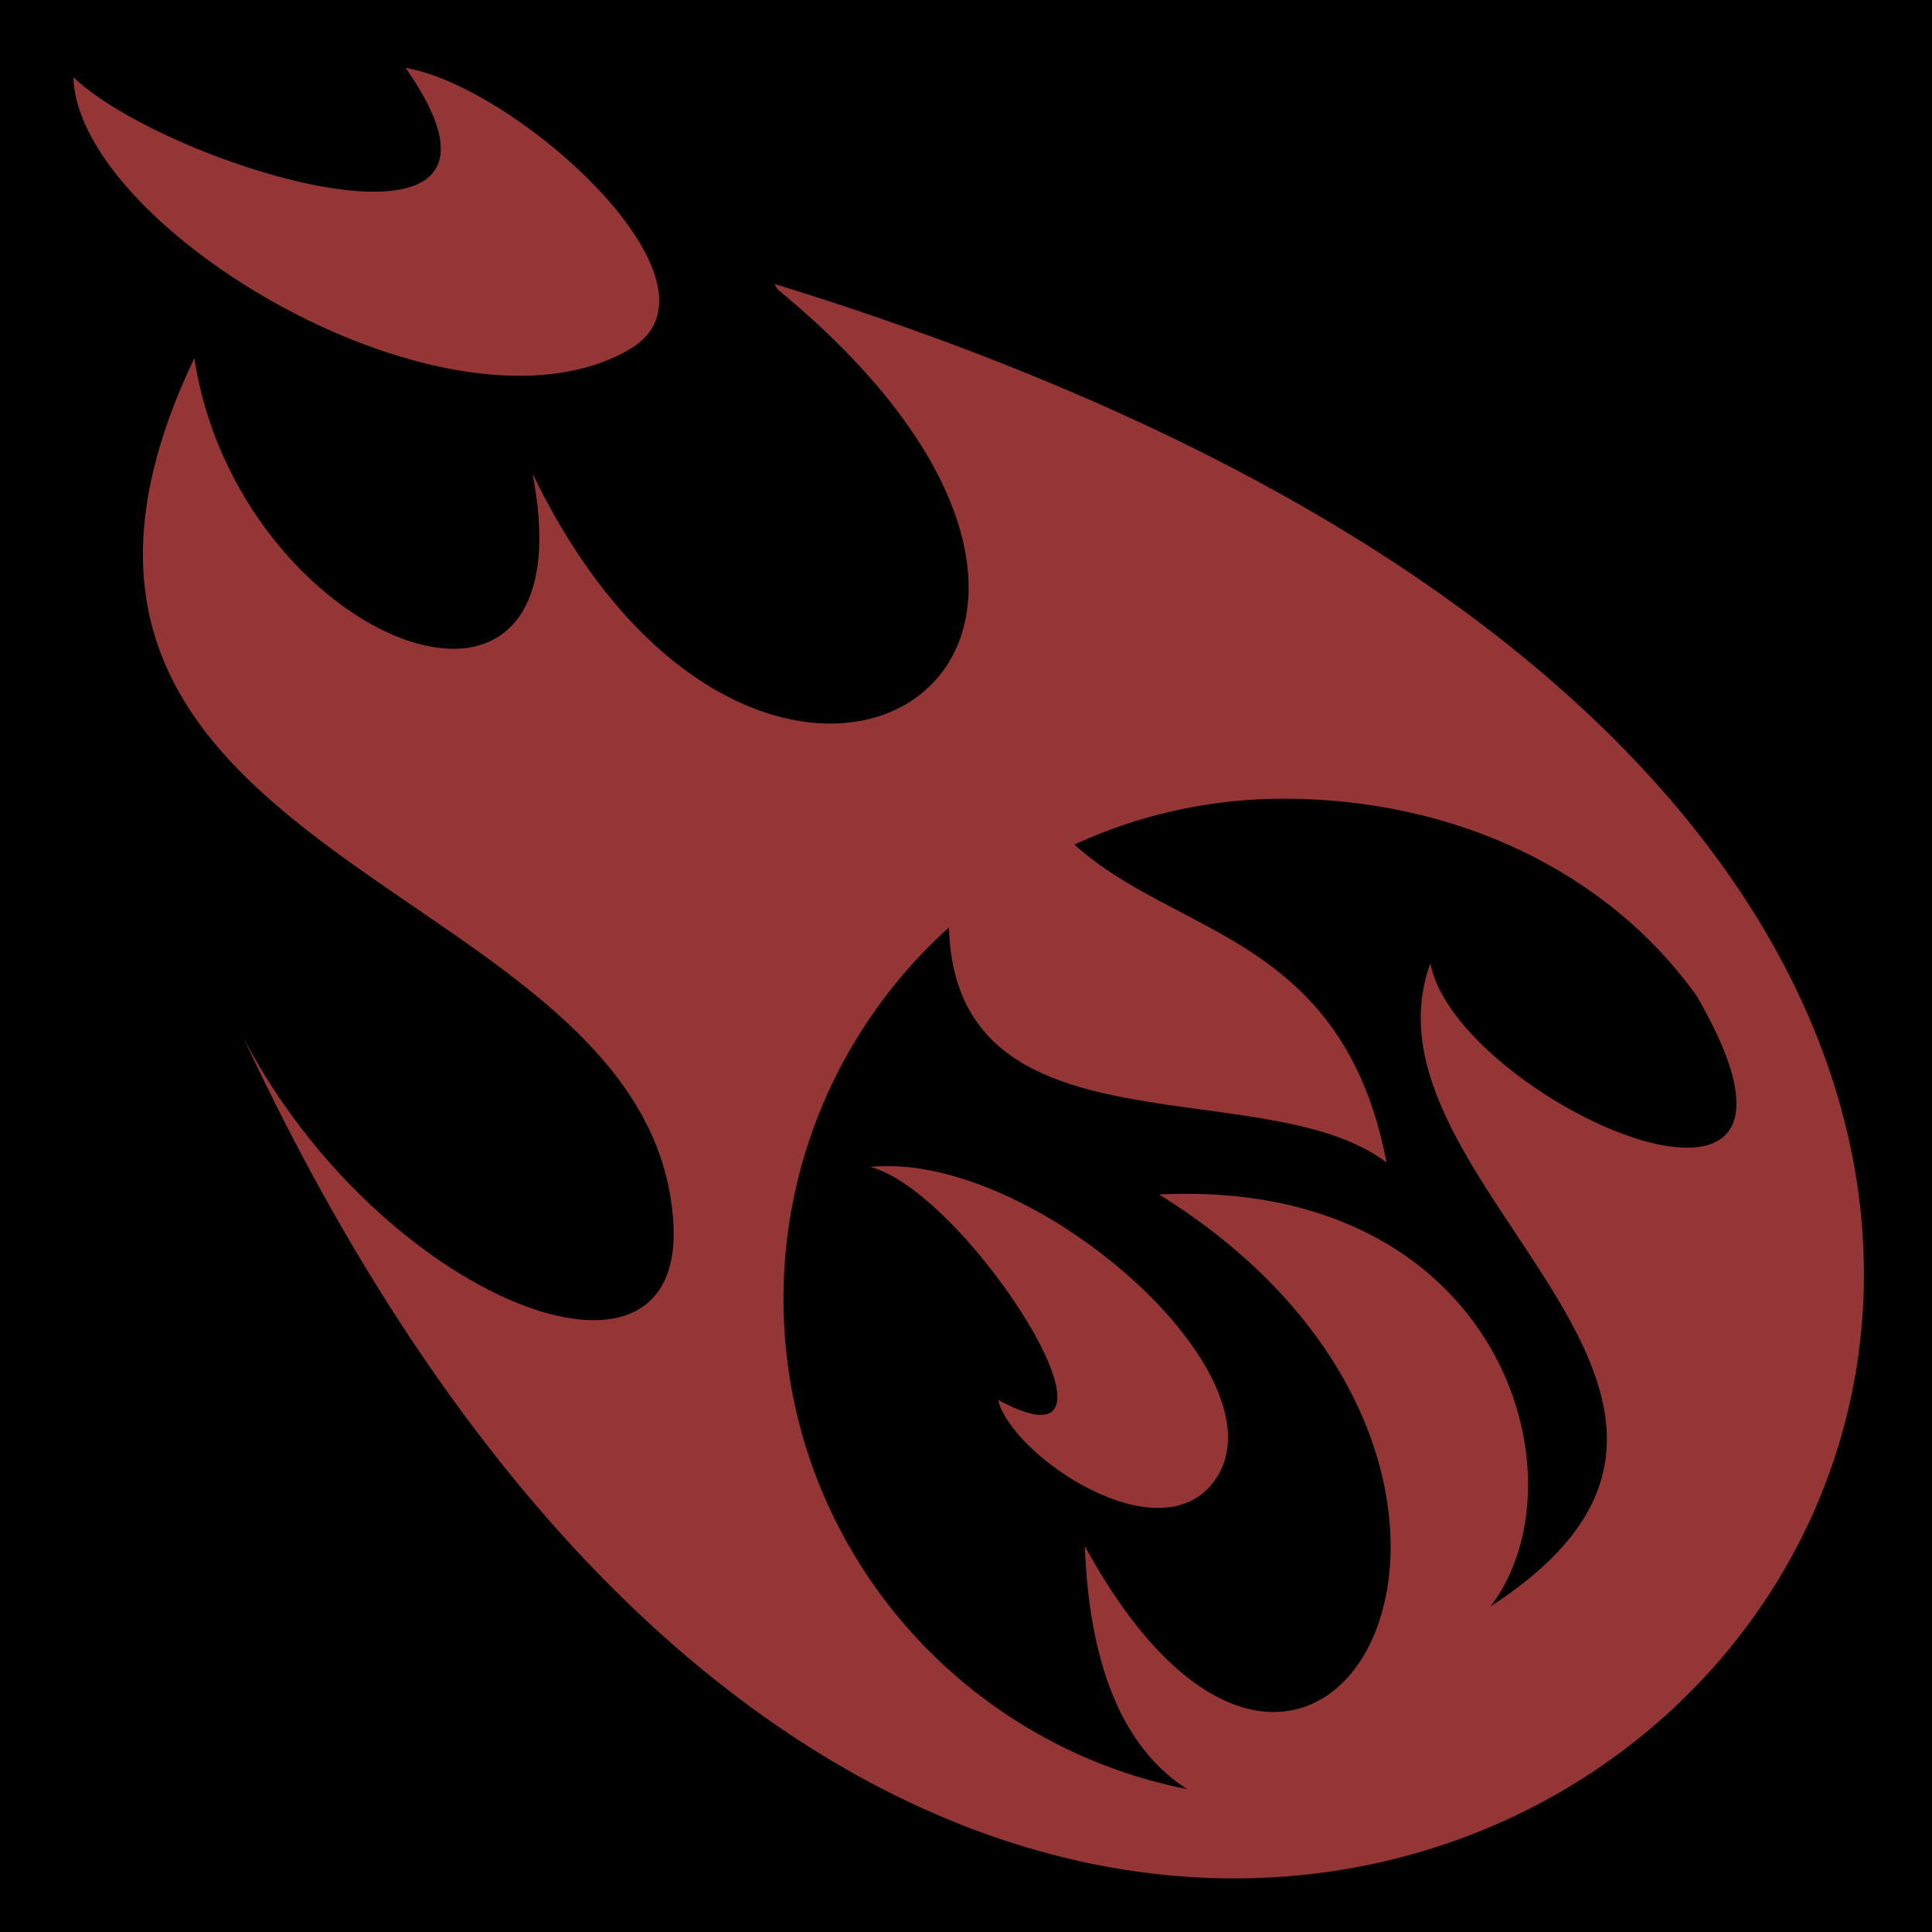
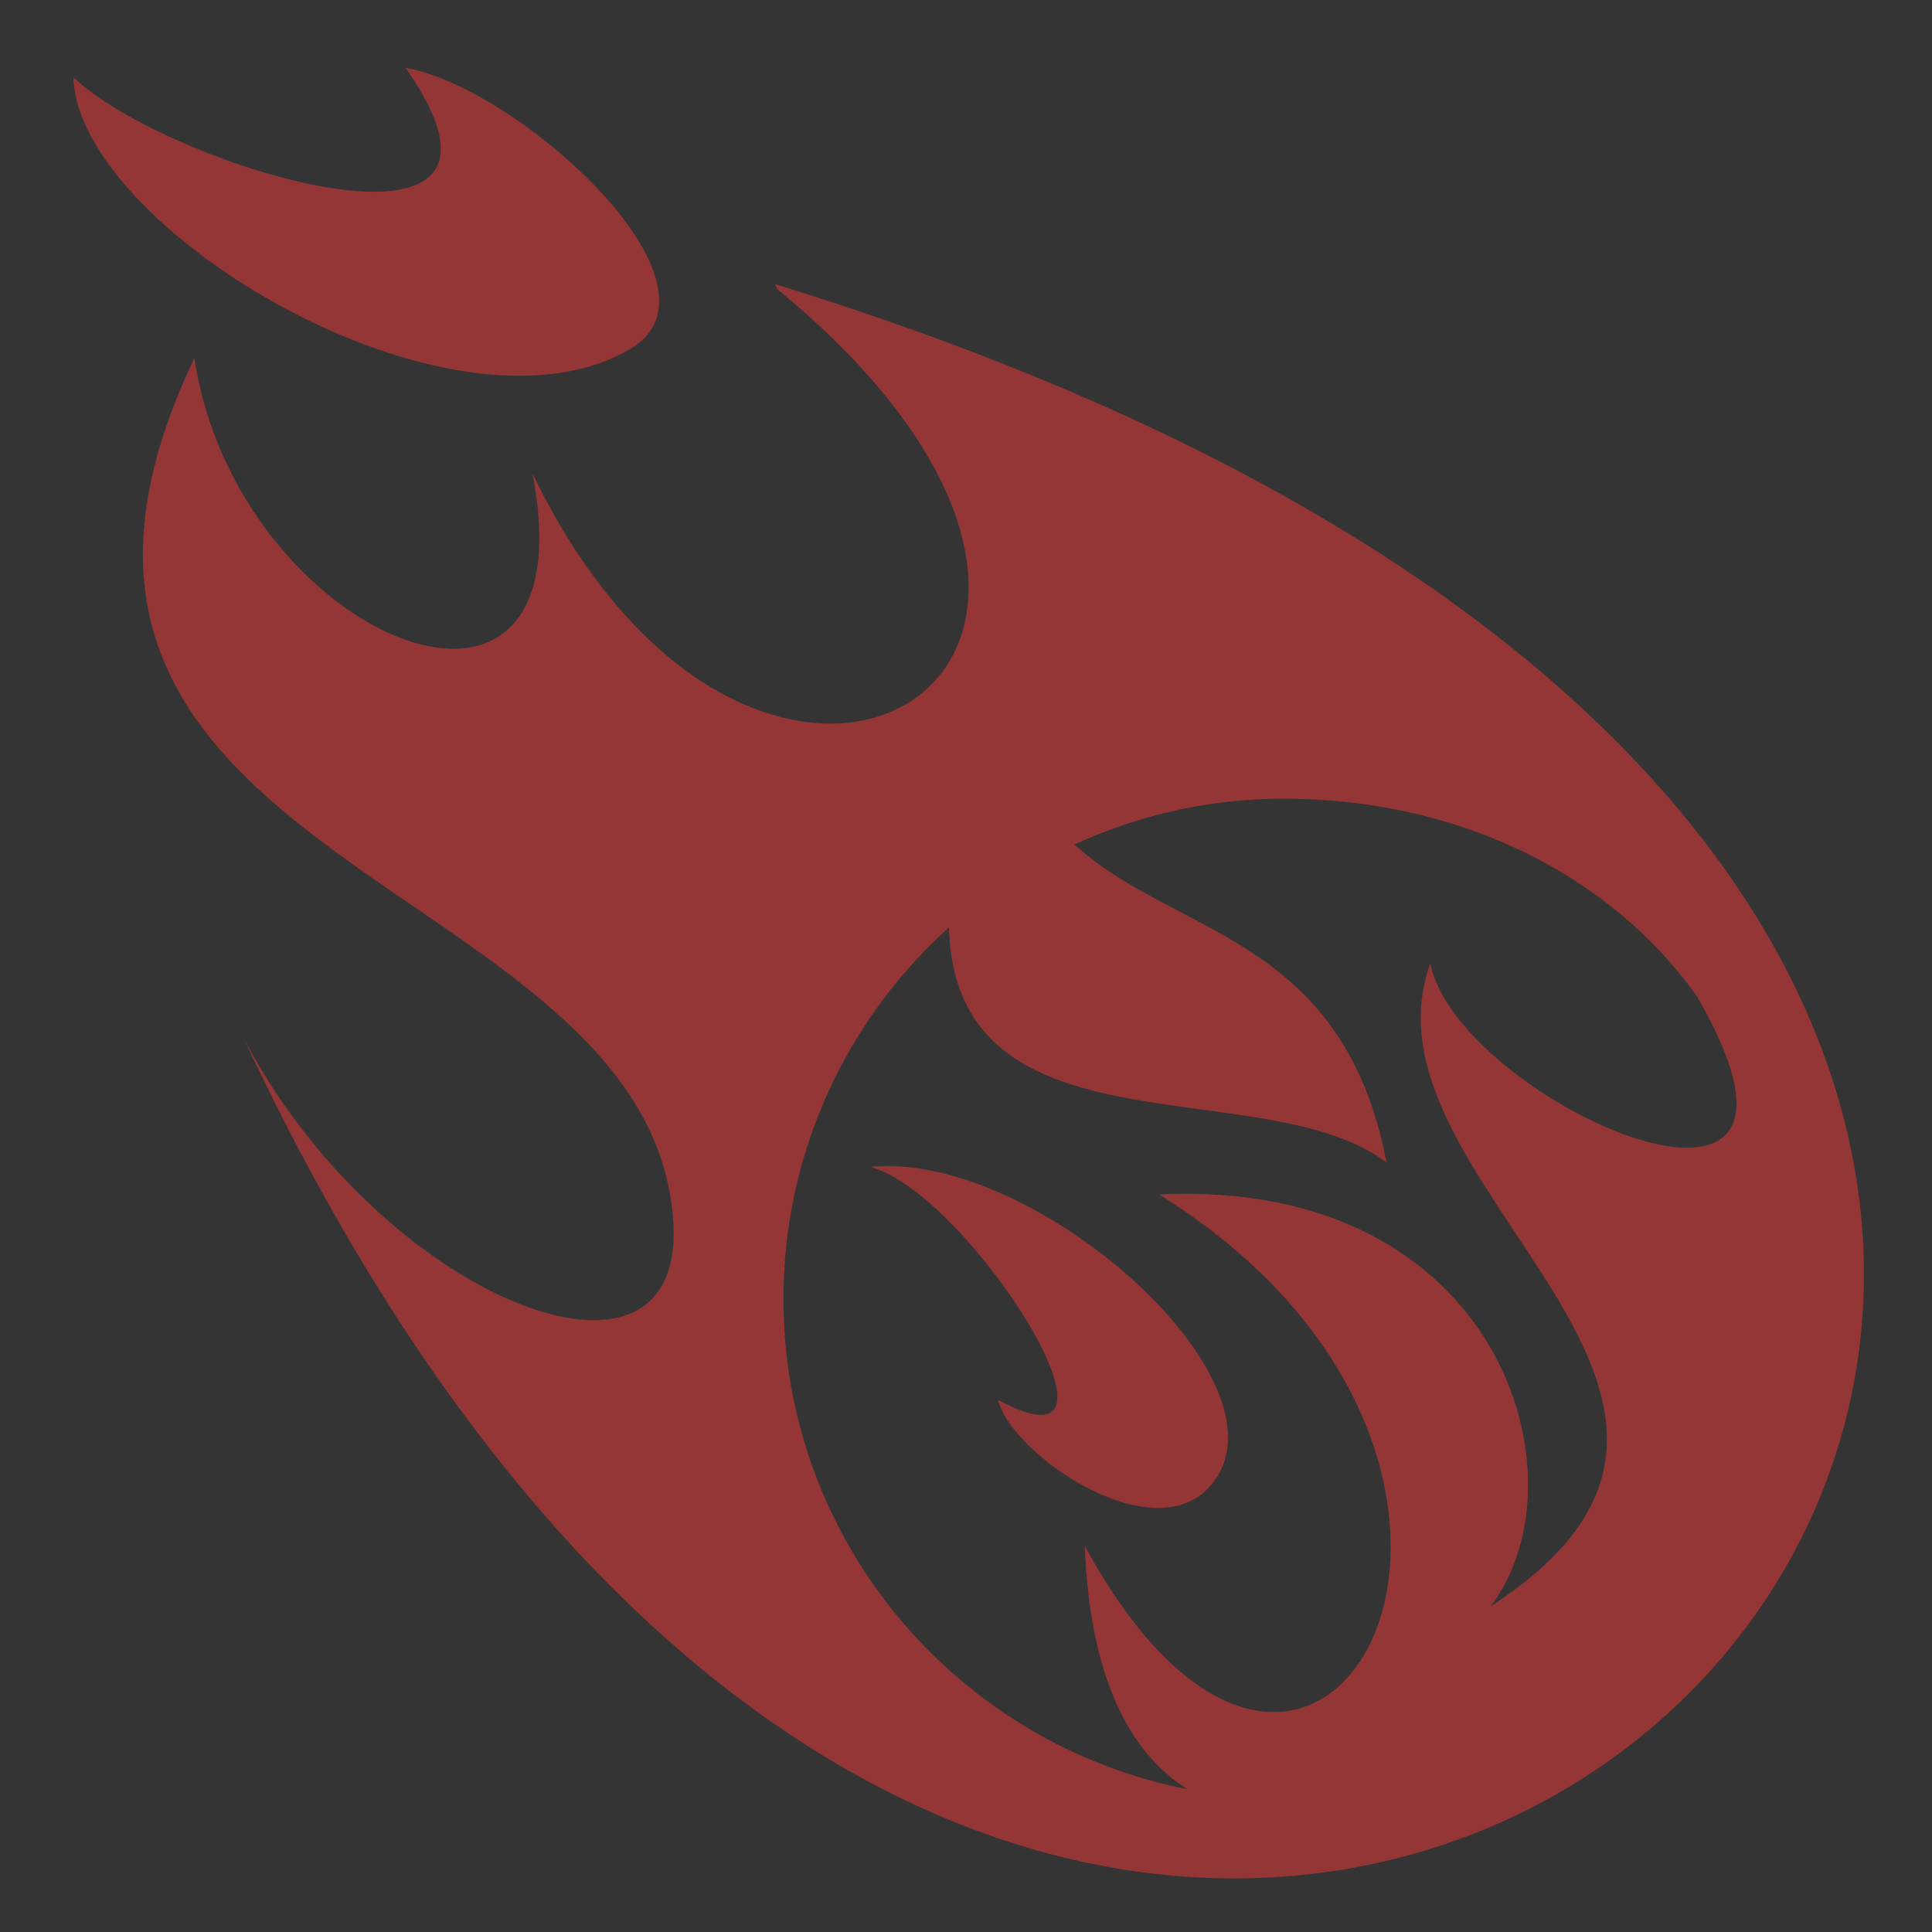
<svg xmlns="http://www.w3.org/2000/svg" viewBox="0 0 512 512">
-   <path d="m0,0h512v512h-512z" />
+   <path d="m0,0h512v512h-512z" fill="#343434" />
  <g transform="matrix(18.68858,0,0,18.68858,-4644.056,-958.6909)">
    <path d="m251.253,56.375c.601,4.005 5.643,6.054 4.796,1.639 3.261,6.767 9.918,2.688 3.477-2.61l-.046-.079c32.575,10.025 5.524,38.624-7.528,10.696 1.929,3.679 6.265,5.412 6.093,2.613-.306-4.961-10.252-5.005-6.791-12.26z" fill="#943636" />
    <path d="m254.249,52.261c2.179,3.115-3.409,1.387-4.711.132 .057,2.145 5.354,5.331 7.887,3.859 1.555-.903-1.598-3.727-3.176-3.991z" fill="#943636" fill-rule="evenodd" />
-     <path d="m272.565,65.433c-1.286-1.808-3.478-2.809-5.864-2.809-3.914,0-7.094,3.179-7.094,7.094 0,3.445 2.468,6.312 5.726,6.951-.811-.514-1.383-1.57-1.453-3.447 3.318,6.086 7.288-1.108 1.054-4.986 4.828-.237 6.09,4.011 4.701,5.84 4.596-2.978-2.002-5.977-.855-9.117 .371,1.939 6.12,4.519 3.784.473z" />
+     <path d="m272.565,65.433c-1.286-1.808-3.478-2.809-5.864-2.809-3.914,0-7.094,3.179-7.094,7.094 0,3.445 2.468,6.312 5.726,6.951-.811-.514-1.383-1.57-1.453-3.447 3.318,6.086 7.288-1.108 1.054-4.986 4.828-.237 6.09,4.011 4.701,5.84 4.596-2.978-2.002-5.977-.855-9.117 .371,1.939 6.12,4.519 3.784.473z" fill="#343434" />
    <path d="m262.701,61.234c.587,3.755 4.625,2.195 5.458,6.55-2.14-1.633-8.336.737-5.458-6.55z" fill="#943636" fill-rule="evenodd" />
    <path d="m262.651,71.15c2.184,1.181-.42-2.944-1.813-3.304 2.294-.236 5.929,2.957 4.89,4.437-.774,1.102-2.895-.351-3.077-1.133z" fill="#943636" fill-rule="evenodd" />
  </g>
</svg>
